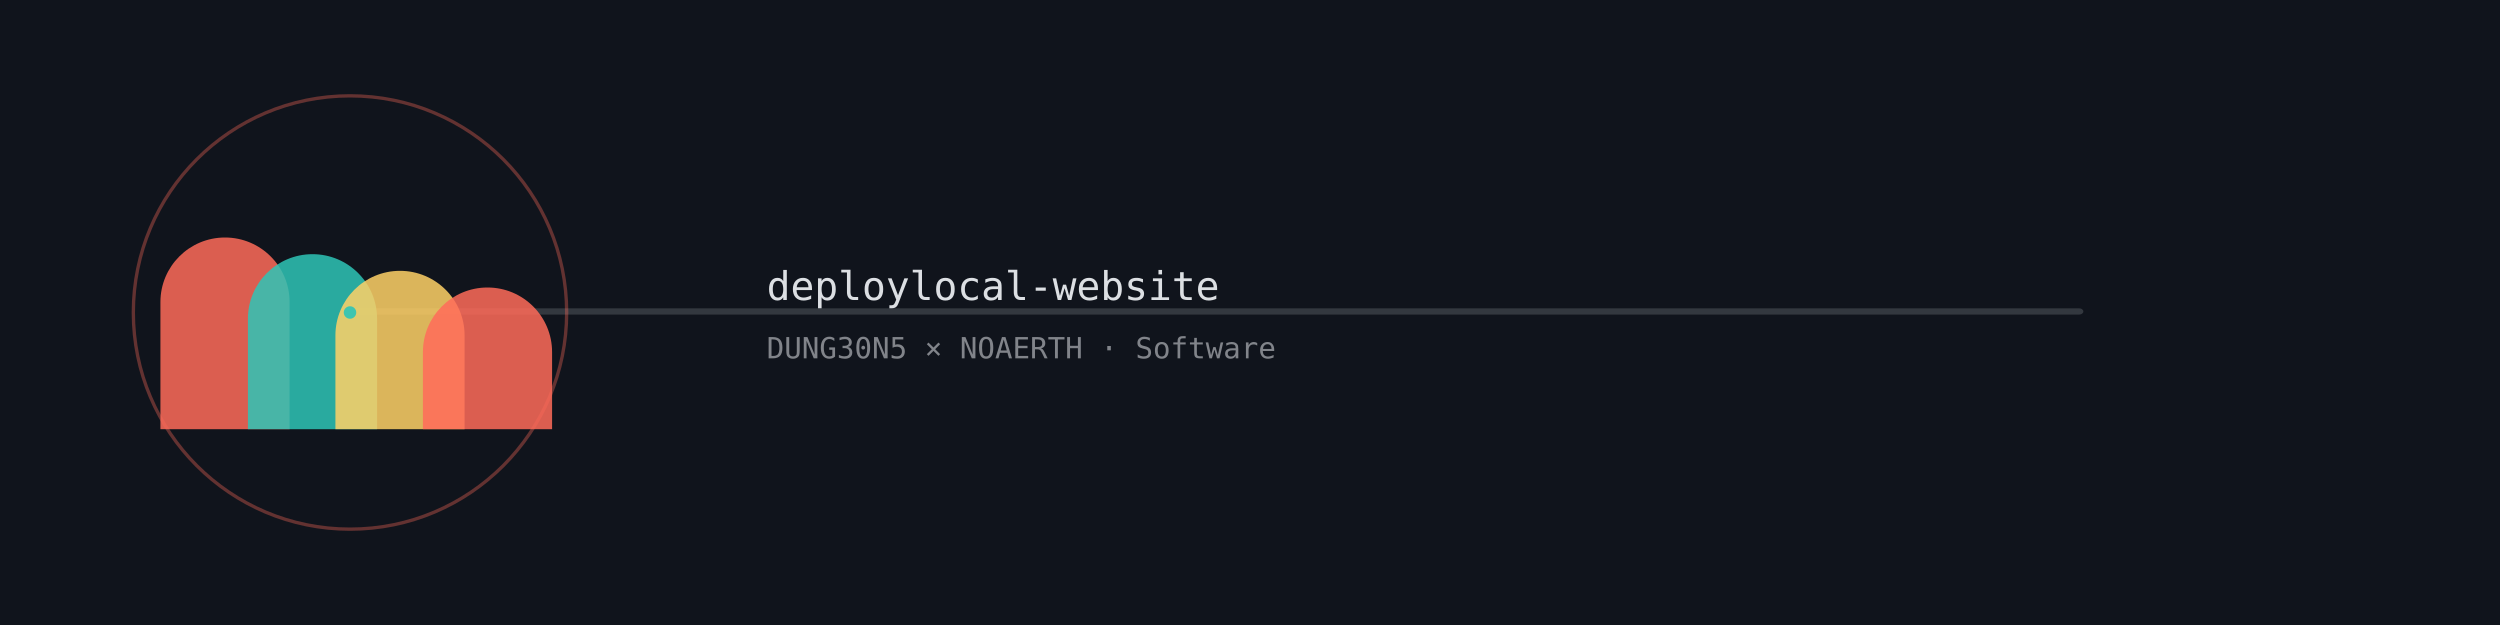
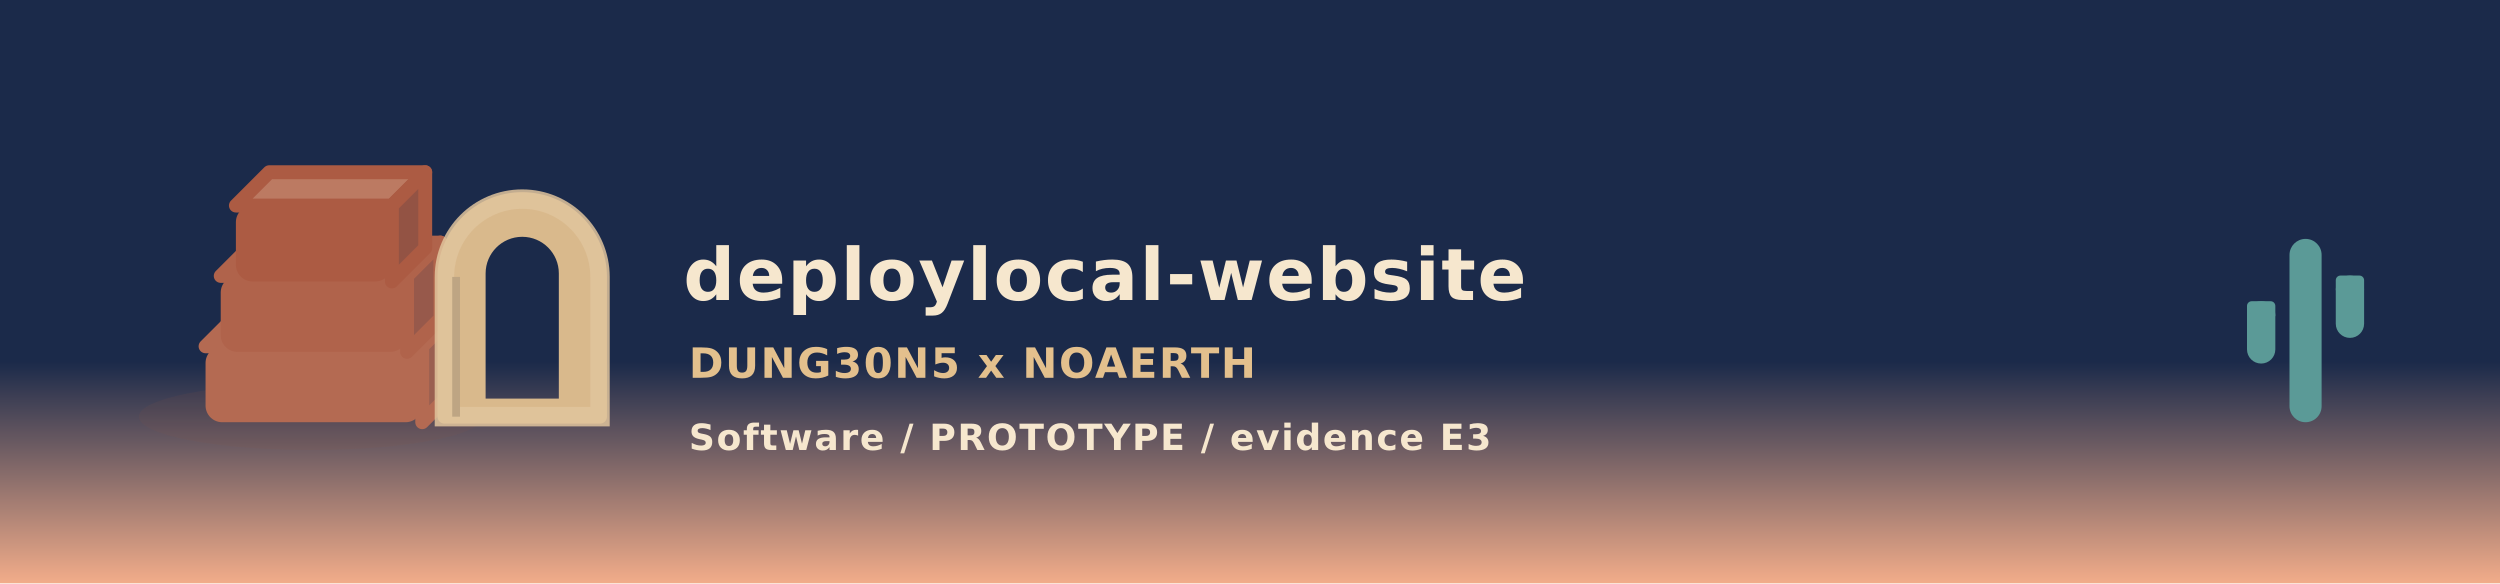
- <svg xmlns="http://www.w3.org/2000/svg" viewBox="0 0 1200 300" width="1200" height="300" role="img" aria-label="deploylocal-website identity object">
-   <rect width="1200" height="300" fill="#10141c" />
-   <defs>
-     <linearGradient id="gft" x1="0" y1="0" x2="1" y2="1">
-       <stop offset="0%" stop-color="#ff6b5a" />
-       <stop offset="100%" stop-color="#2ec4b6" />
-     </linearGradient>
-   </defs>
-   <rect x="168.00" y="148.00" width="832.00" height="3.00" rx="2.00" fill="rgba(242,245,249,0.160)" opacity="1.00" />
-   <path d="M77.00,206.00 L77.00,145.00 A31.00,31.00 0 0 1 139.00,145.00 L139.00,206.00 Z" fill="rgba(255,107,90,0.850)" opacity="1.00" />
-   <path d="M119.00,206.00 L119.00,153.00 A31.00,31.00 0 0 1 181.00,153.00 L181.00,206.00 Z" fill="rgba(46,196,182,0.850)" opacity="1.00" />
-   <path d="M161.00,206.00 L161.00,161.00 A31.00,31.00 0 0 1 223.00,161.00 L223.00,206.00 Z" fill="rgba(255,209,102,0.850)" opacity="1.00" />
-   <path d="M203.00,206.00 L203.00,169.00 A31.00,31.00 0 0 1 265.00,169.00 L265.00,206.00 Z" fill="rgba(255,107,90,0.850)" opacity="1.00" />
+ <svg xmlns="http://www.w3.org/2000/svg" width="900" height="210" viewBox="0 0 900 210" role="img" aria-label="deploylocal-website - identity object">
+   <linearGradient id="skyf" x1="0" y1="0" x2="0" y2="1">
+     <stop offset="0" stop-color="#1b2a4a" />
+     <stop offset="0.62" stop-color="#1b2a4a" />
+     <stop offset="1" stop-color="#f3ad8a" />
+   </linearGradient>
+   <rect width="900" height="210" fill="url(#skyf)" />
+   <rect x="0" y="352" width="900" height="-142" fill="#e3c08d" />
+   <rect x="0" y="352" width="900" height="3" fill="#e6c596" />
+   <ellipse cx="112" cy="150" rx="62" ry="12" fill="rgba(138,90,68,0.11)" />
  <g>
-     <circle cx="168.00" cy="150.00" r="104.00" fill="none" stroke="rgba(255,107,90,0.350)" stroke-width="1.60" opacity="1.00" />
-     <animate attributeName="opacity" values="0.25;1.0;0.25" dur="18.0s" begin="0s" repeatCount="indefinite" />
+     <path d="M74,124.67 L152,124.67 L164,112.67 L86,112.67 Z" fill="#c3866d" stroke="#b46a52" stroke-width="5" stroke-linejoin="round" />
+     <path d="M152,124.67 L164,112.67 L164,140 L152,152 Z" fill="#9a5f51" stroke="#b46a52" stroke-width="5" stroke-linejoin="round" />
+     <rect x="74" y="124.67" width="78" height="27.33" rx="6" fill="#b46a52" />
+     <path d="M79.46,99.33 L146.54,99.33 L158.54,87.33 L91.46,87.33 Z" fill="#bf8068" stroke="#b0634b" stroke-width="5" stroke-linejoin="round" />
+     <path d="M146.54,99.33 L158.54,87.33 L158.54,114.67 L146.54,126.67 Z" fill="#97594b" stroke="#b0634b" stroke-width="5" stroke-linejoin="round" />
+     <rect x="79.46" y="99.33" width="67.08" height="27.33" rx="6" fill="#b0634b" />
+     <path d="M84.92,74 L141.08,74 L153.08,62 L96.92,62 Z" fill="#bc7a62" stroke="#ac5b43" stroke-width="5" stroke-linejoin="round" />
+     <path d="M141.08,74 L153.08,62 L153.08,89.33 L141.08,101.33 Z" fill="#935344" stroke="#ac5b43" stroke-width="5" stroke-linejoin="round" />
+     <rect x="84.92" y="74" width="56.16" height="27.33" rx="6" fill="#ac5b43" />
+     <animate attributeName="opacity" values="0.72;1;0.72" dur="6s" begin="0s" repeatCount="indefinite" />
  </g>
-   <circle cx="168" cy="150" r="3" fill="rgba(46,196,182,0.900)">
-     <animate attributeName="opacity" values="0.35;0.95;0.35" dur="18.0s" begin="0s" repeatCount="indefinite" />
-   </circle>
-   <text x="368" y="144" font-family="ui-monospace,Menlo,monospace" font-size="19" fill="rgba(242,245,249,0.900)">deploylocal-website</text>
-   <text x="368" y="172" font-family="ui-monospace,Menlo,monospace" font-size="14" fill="rgba(242,245,249,0.500)">DUNG30N5 × NOAERTH · Software</text>
+   <path d="M160,150 L160,99.68 A28,28 0 0 1 216,99.68 L216,150 Z M172.32,146 L172.32,98.43 A15.68,15.68 0 0 1 203.68,98.43 L203.68,146 Z" fill="#d9b98c" fill-rule="evenodd" stroke="#d9b98c" stroke-width="5" stroke-linejoin="round" />
+   <path d="M160,150 L160,99.68 A28,28 0 0 1 216,99.68 L216,150 Z" fill="none" stroke="#e0c49c" stroke-width="7" stroke-linecap="round" opacity="0.85" />
+   <rect x="162.8" y="99.68" width="2.8" height="50.32" fill="#bea583" />
+   <text x="246" y="108" font-family="Verdana,DejaVu Sans,sans-serif" font-size="26" font-weight="700" letter-spacing="0.6" fill="#f6e7ce" text-anchor="start">deploylocal-website</text>
+   <text x="248" y="136" font-family="Verdana,DejaVu Sans,sans-serif" font-size="15" font-weight="700" letter-spacing="0.6" fill="#e3c08d" text-anchor="start">DUNG30N5 x NOAERTH</text>
+   <text x="248" y="162" font-family="Verdana,DejaVu Sans,sans-serif" font-size="13" font-weight="700" letter-spacing="0.6" fill="#f6e7ce" text-anchor="start">Software  /  PROTOTYPE  /  evidence E3</text>
+   <rect x="824.22" y="86" width="11.56" height="66" rx="5.78" fill="#5b9a97" />
+   <rect x="808.92" y="108.44" width="10.2" height="22.44" rx="5.1" fill="#5b9a97" />
+   <rect x="808.92" y="108.44" width="10.2" height="6.6" rx="1.7" fill="#5b9a97" />
+   <rect x="840.88" y="99.2" width="10.2" height="22.44" rx="5.1" fill="#5b9a97" />
+   <rect x="840.88" y="99.2" width="10.2" height="6.6" rx="1.7" fill="#5b9a97" />
</svg>
